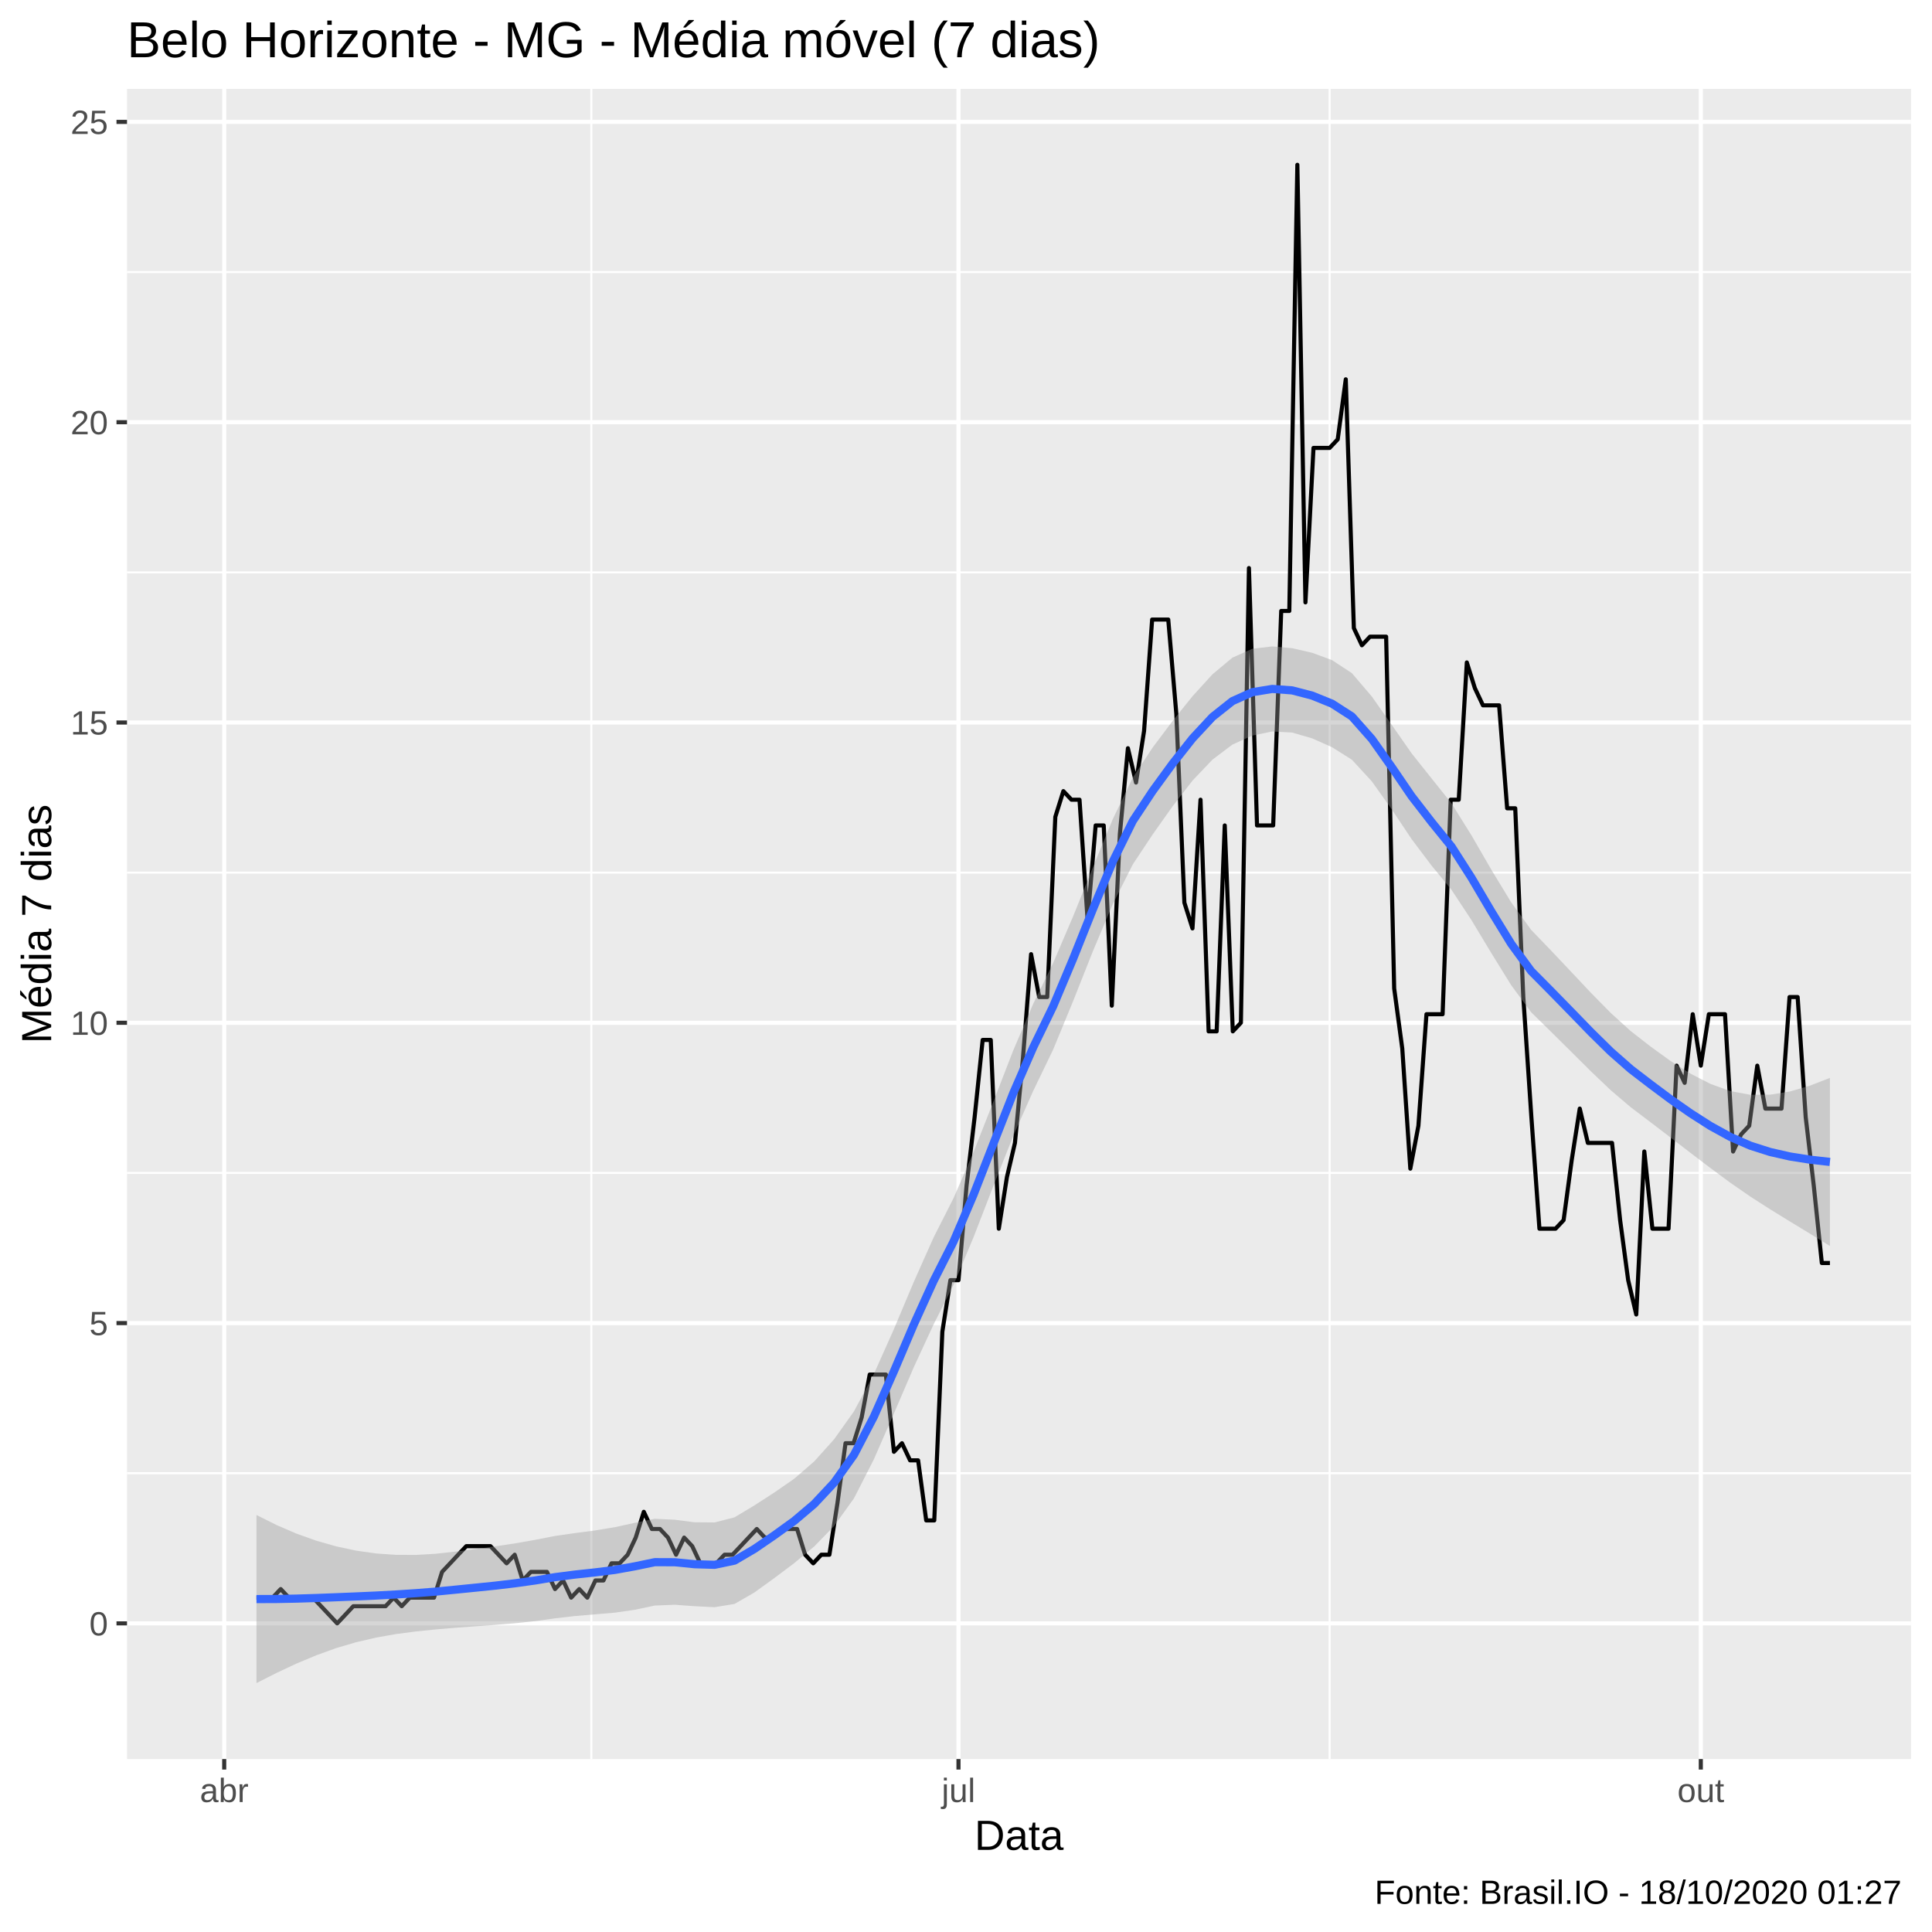
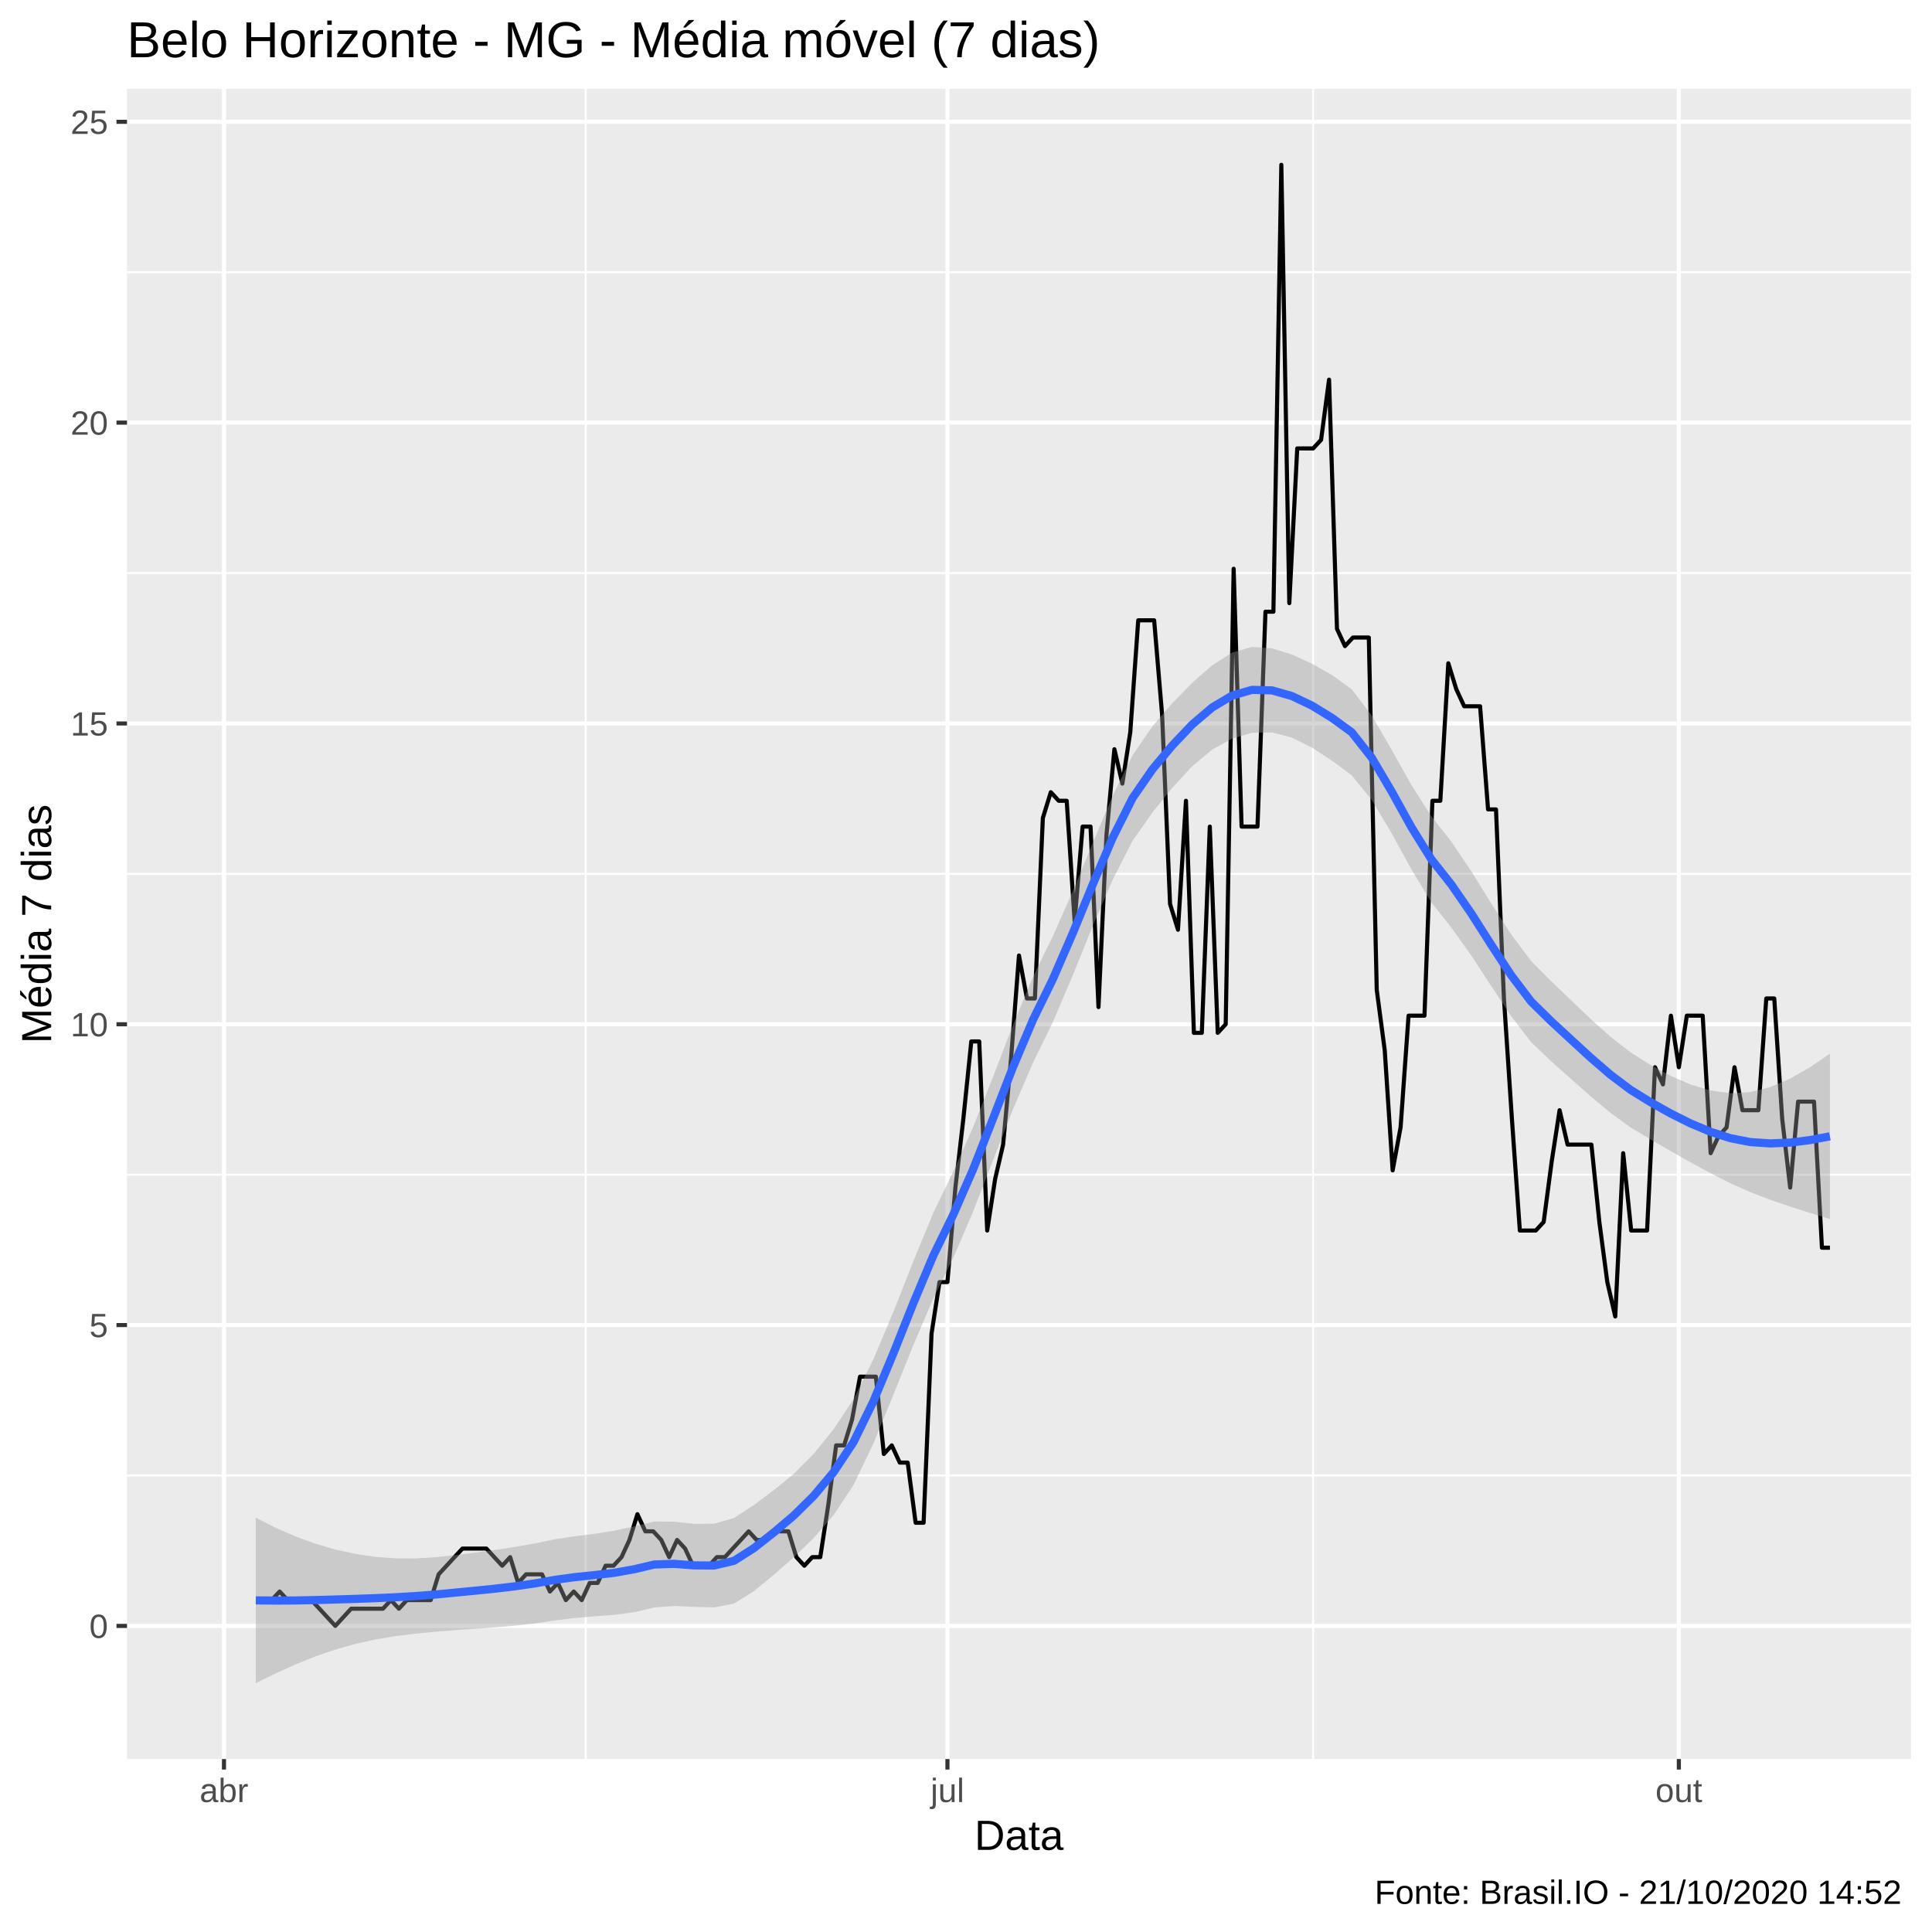
<svg xmlns="http://www.w3.org/2000/svg" viewBox="0 0 504.00 504.00">
  <defs>
    <style type="text/css">
    line, polyline, polygon, path, rect, circle {
      fill: none;
      stroke: #000000;
      stroke-linecap: round;
      stroke-linejoin: round;
      stroke-miterlimit: 10.00;
    }
  </style>
  </defs>
  <rect width="100%" height="100%" style="stroke: none; fill: #FFFFFF;" />
  <rect x="0.00" y="0.00" width="504.00" height="504.00" style="stroke-width: 1.07; stroke: #FFFFFF; fill: #FFFFFF;" />
  <defs>
    <clipPath id="cpMzMuMTN8NDk4LjUyfDQ1OC44OHwyMy4xOQ==">
      <rect x="33.13" y="23.19" width="465.39" height="435.69" />
    </clipPath>
  </defs>
  <rect x="33.13" y="23.19" width="465.39" height="435.69" style="stroke-width: 1.07; stroke: none; fill: #EBEBEB;" clip-path="url(#cpMzMuMTN8NDk4LjUyfDQ1OC44OHwyMy4xOQ==)" />
-   <polyline points="33.13,384.32 498.52,384.32 " style="stroke-width: 0.53; stroke: #FFFFFF; stroke-linecap: butt;" clip-path="url(#cpMzMuMTN8NDk4LjUyfDQ1OC44OHwyMy4xOQ==)" />
-   <polyline points="33.13,305.98 498.52,305.98 " style="stroke-width: 0.53; stroke: #FFFFFF; stroke-linecap: butt;" clip-path="url(#cpMzMuMTN8NDk4LjUyfDQ1OC44OHwyMy4xOQ==)" />
-   <polyline points="33.13,227.64 498.52,227.64 " style="stroke-width: 0.53; stroke: #FFFFFF; stroke-linecap: butt;" clip-path="url(#cpMzMuMTN8NDk4LjUyfDQ1OC44OHwyMy4xOQ==)" />
-   <polyline points="33.13,149.31 498.52,149.31 " style="stroke-width: 0.53; stroke: #FFFFFF; stroke-linecap: butt;" clip-path="url(#cpMzMuMTN8NDk4LjUyfDQ1OC44OHwyMy4xOQ==)" />
-   <polyline points="33.13,70.97 498.52,70.97 " style="stroke-width: 0.53; stroke: #FFFFFF; stroke-linecap: butt;" clip-path="url(#cpMzMuMTN8NDk4LjUyfDQ1OC44OHwyMy4xOQ==)" />
-   <polyline points="154.26,458.88 154.26,23.19 " style="stroke-width: 0.53; stroke: #FFFFFF; stroke-linecap: butt;" clip-path="url(#cpMzMuMTN8NDk4LjUyfDQ1OC44OHwyMy4xOQ==)" />
-   <polyline points="346.86,458.88 346.86,23.19 " style="stroke-width: 0.53; stroke: #FFFFFF; stroke-linecap: butt;" clip-path="url(#cpMzMuMTN8NDk4LjUyfDQ1OC44OHwyMy4xOQ==)" />
-   <polyline points="33.13,423.49 498.52,423.49 " style="stroke-width: 1.07; stroke: #FFFFFF; stroke-linecap: butt;" clip-path="url(#cpMzMuMTN8NDk4LjUyfDQ1OC44OHwyMy4xOQ==)" />
-   <polyline points="33.13,345.15 498.52,345.15 " style="stroke-width: 1.07; stroke: #FFFFFF; stroke-linecap: butt;" clip-path="url(#cpMzMuMTN8NDk4LjUyfDQ1OC44OHwyMy4xOQ==)" />
-   <polyline points="33.13,266.81 498.52,266.81 " style="stroke-width: 1.07; stroke: #FFFFFF; stroke-linecap: butt;" clip-path="url(#cpMzMuMTN8NDk4LjUyfDQ1OC44OHwyMy4xOQ==)" />
-   <polyline points="33.13,188.48 498.52,188.48 " style="stroke-width: 1.07; stroke: #FFFFFF; stroke-linecap: butt;" clip-path="url(#cpMzMuMTN8NDk4LjUyfDQ1OC44OHwyMy4xOQ==)" />
-   <polyline points="33.13,110.14 498.52,110.14 " style="stroke-width: 1.07; stroke: #FFFFFF; stroke-linecap: butt;" clip-path="url(#cpMzMuMTN8NDk4LjUyfDQ1OC44OHwyMy4xOQ==)" />
-   <polyline points="33.13,31.80 498.52,31.80 " style="stroke-width: 1.07; stroke: #FFFFFF; stroke-linecap: butt;" clip-path="url(#cpMzMuMTN8NDk4LjUyfDQ1OC44OHwyMy4xOQ==)" />
-   <polyline points="58.49,458.88 58.49,23.19 " style="stroke-width: 1.07; stroke: #FFFFFF; stroke-linecap: butt;" clip-path="url(#cpMzMuMTN8NDk4LjUyfDQ1OC44OHwyMy4xOQ==)" />
-   <polyline points="250.04,458.88 250.04,23.19 " style="stroke-width: 1.07; stroke: #FFFFFF; stroke-linecap: butt;" clip-path="url(#cpMzMuMTN8NDk4LjUyfDQ1OC44OHwyMy4xOQ==)" />
-   <polyline points="443.69,458.88 443.69,23.19 " style="stroke-width: 1.07; stroke: #FFFFFF; stroke-linecap: butt;" clip-path="url(#cpMzMuMTN8NDk4LjUyfDQ1OC44OHwyMy4xOQ==)" />
-   <polyline points="66.91,416.78 69.02,416.78 71.12,416.78 73.23,414.54 75.33,416.78 77.44,416.78 79.54,416.78 81.65,416.78 83.75,419.01 85.86,421.25 87.96,423.49 90.07,421.25 92.17,419.01 94.28,419.01 96.38,419.01 98.48,419.01 100.59,419.01 102.69,416.78 104.80,419.01 106.90,416.78 109.01,416.78 111.11,416.78 113.22,416.78 115.32,410.06 117.43,407.82 119.53,405.58 121.64,403.35 123.74,403.35 125.85,403.35 127.95,403.35 130.06,405.58 132.16,407.82 134.27,405.58 136.37,412.30 138.48,410.06 140.58,410.06 142.69,410.06 144.79,414.54 146.90,412.30 149.00,416.78 151.11,414.54 153.21,416.78 155.32,412.30 157.42,412.30 159.53,407.82 161.63,407.82 163.74,405.58 165.84,401.11 167.95,394.39 170.05,398.87 172.16,398.87 174.26,401.11 176.37,405.58 178.47,401.11 180.58,403.35 182.68,407.82 184.79,407.82 186.89,407.82 189.00,405.58 191.10,405.58 193.21,403.35 195.31,401.11 197.42,398.87 199.52,401.11 201.62,401.11 203.73,398.87 205.83,398.87 207.94,398.87 210.04,405.58 212.15,407.82 214.25,405.58 216.36,405.58 218.46,392.16 220.57,376.49 222.67,376.49 224.78,369.77 226.88,358.58 228.99,358.58 231.09,358.58 233.20,378.73 235.30,376.49 237.41,380.96 239.51,380.96 241.62,396.63 243.72,396.63 245.83,347.39 247.93,333.96 250.04,333.96 252.14,309.34 254.25,291.43 256.35,271.29 258.46,271.29 260.56,320.53 262.67,307.10 264.77,298.15 266.88,275.77 268.98,248.91 271.09,260.10 273.19,260.10 275.30,213.10 277.40,206.38 279.51,208.62 281.61,208.62 283.72,239.95 285.82,215.33 287.93,215.33 290.03,262.34 292.14,217.57 294.24,195.19 296.35,204.14 298.45,190.71 300.56,161.62 302.66,161.62 304.76,161.62 306.87,186.24 308.97,235.48 311.08,242.19 313.18,208.62 315.29,269.05 317.39,269.05 319.50,215.33 321.60,269.05 323.71,266.81 325.81,148.19 327.92,215.33 330.02,215.33 332.13,215.33 334.23,159.38 336.34,159.38 338.44,42.99 340.55,157.14 342.65,116.85 344.76,116.85 346.86,116.85 348.97,114.61 351.07,98.95 353.18,163.85 355.28,168.33 357.39,166.09 359.49,166.09 361.60,166.09 363.70,257.86 365.81,273.53 367.91,304.86 370.02,293.67 372.12,264.58 374.23,264.58 376.33,264.58 378.44,208.62 380.54,208.62 382.65,172.81 384.75,179.52 386.86,184.00 388.96,184.00 391.07,184.00 393.17,210.86 395.28,210.86 397.38,260.10 399.49,291.43 401.59,320.53 403.69,320.53 405.80,320.53 407.90,318.29 410.01,302.63 412.11,289.20 414.22,298.15 416.32,298.15 418.43,298.15 420.53,298.15 422.64,318.29 424.74,333.96 426.85,342.91 428.95,300.39 431.06,320.53 433.16,320.53 435.27,320.53 437.37,278.00 439.48,282.48 441.58,264.58 443.69,278.00 445.79,264.58 447.90,264.58 450.00,264.58 452.11,300.39 454.21,295.91 456.32,293.67 458.42,278.00 460.53,289.20 462.63,289.20 464.74,289.20 466.84,260.10 468.95,260.10 471.05,291.43 473.16,309.34 475.26,329.48 477.37,329.48 " style="stroke-width: 1.07; stroke-linecap: butt;" clip-path="url(#cpMzMuMTN8NDk4LjUyfDQ1OC44OHwyMy4xOQ==)" />
-   <polygon points="66.91,395.22 72.11,397.82 77.30,400.06 82.50,401.92 87.69,403.40 92.89,404.51 98.09,405.25 103.28,405.62 108.48,405.63 113.67,405.33 118.87,404.75 124.06,404.10 129.26,403.39 134.45,402.60 139.65,401.69 144.85,400.67 150.04,399.93 155.24,399.25 160.43,398.39 165.63,397.25 170.82,396.20 176.02,396.45 181.22,397.12 186.41,397.16 191.61,395.83 196.80,392.71 202.00,389.35 207.19,385.75 212.39,381.25 217.58,375.48 222.78,368.17 227.98,358.40 233.17,346.78 238.37,334.43 243.56,322.79 248.76,312.54 253.95,300.60 259.15,287.36 264.35,273.96 269.54,261.85 274.74,251.20 279.93,239.08 285.13,226.18 290.32,213.63 295.52,202.84 300.71,194.98 305.91,188.06 311.11,181.60 316.30,175.90 321.50,171.56 326.69,169.25 331.89,168.63 337.08,169.09 342.28,170.29 347.48,172.20 352.67,175.61 357.87,181.70 363.06,189.09 368.26,196.54 373.45,203.06 378.65,209.56 383.84,217.88 389.04,226.87 394.24,235.42 399.43,242.57 404.63,247.97 409.82,253.46 415.02,258.99 420.21,264.26 425.41,268.98 430.61,273.03 435.80,276.78 441.00,280.08 446.19,282.75 451.39,284.64 456.58,285.59 461.78,285.57 466.98,284.73 472.17,283.21 477.37,281.19 477.37,325.04 472.17,321.83 466.98,318.67 461.78,315.47 456.58,312.13 451.39,308.54 446.19,304.70 441.00,300.75 435.80,296.75 430.61,292.78 425.41,288.85 420.21,284.42 415.02,279.48 409.82,274.31 404.63,269.17 399.43,264.06 394.24,257.03 389.04,248.63 383.84,240.00 378.65,232.12 373.45,225.80 368.26,218.92 363.06,211.13 357.87,203.84 352.67,198.19 347.48,194.92 342.28,192.61 337.08,191.10 331.89,190.82 326.69,191.89 321.50,194.24 316.30,198.16 311.11,203.61 305.91,210.32 300.71,217.66 295.52,225.48 290.32,235.80 285.13,248.07 279.93,261.19 274.74,273.79 269.54,284.57 264.35,296.27 259.15,309.37 253.95,322.80 248.76,335.18 243.56,345.47 238.37,356.69 233.17,368.79 227.98,380.66 222.78,390.86 217.58,398.11 212.39,403.44 207.19,407.77 202.00,411.67 196.80,415.43 191.61,418.42 186.41,419.27 181.22,419.01 176.02,418.63 170.82,418.84 165.63,419.94 160.43,420.69 155.24,421.13 150.04,421.57 144.85,422.17 139.65,422.89 134.45,423.45 129.26,423.88 124.06,424.25 118.87,424.63 113.67,425.07 108.48,425.60 103.28,426.28 98.09,427.20 92.89,428.41 87.69,429.94 82.50,431.82 77.30,433.99 72.11,436.43 66.91,439.07 " style="stroke-width: 0.00; stroke: none; fill: #999999; fill-opacity: 0.40;" clip-path="url(#cpMzMuMTN8NDk4LjUyfDQ1OC44OHwyMy4xOQ==)" />
-   <polyline points="66.91,395.22 72.11,397.82 77.30,400.06 82.50,401.92 87.69,403.40 92.89,404.51 98.09,405.25 103.28,405.62 108.48,405.63 113.67,405.33 118.87,404.75 124.06,404.10 129.26,403.39 134.45,402.60 139.65,401.69 144.85,400.67 150.04,399.93 155.24,399.25 160.43,398.39 165.63,397.25 170.82,396.20 176.02,396.45 181.22,397.12 186.41,397.16 191.61,395.83 196.80,392.71 202.00,389.35 207.19,385.75 212.39,381.25 217.58,375.48 222.78,368.17 227.98,358.40 233.17,346.78 238.37,334.43 243.56,322.79 248.76,312.54 253.95,300.60 259.15,287.36 264.35,273.96 269.54,261.85 274.74,251.20 279.93,239.08 285.13,226.18 290.32,213.63 295.52,202.84 300.71,194.98 305.91,188.06 311.11,181.60 316.30,175.90 321.50,171.56 326.69,169.25 331.89,168.63 337.08,169.09 342.28,170.29 347.48,172.20 352.67,175.61 357.87,181.70 363.06,189.09 368.26,196.54 373.45,203.06 378.65,209.56 383.84,217.88 389.04,226.87 394.24,235.42 399.43,242.57 404.63,247.97 409.82,253.46 415.02,258.99 420.21,264.26 425.41,268.98 430.61,273.03 435.80,276.78 441.00,280.08 446.19,282.75 451.39,284.64 456.58,285.59 461.78,285.57 466.98,284.73 472.17,283.21 477.37,281.19 " style="stroke-width: 2.13; stroke: none;" clip-path="url(#cpMzMuMTN8NDk4LjUyfDQ1OC44OHwyMy4xOQ==)" />
-   <polyline points="477.37,325.04 472.17,321.83 466.98,318.67 461.78,315.47 456.58,312.13 451.39,308.54 446.19,304.70 441.00,300.75 435.80,296.75 430.61,292.78 425.41,288.85 420.21,284.42 415.02,279.48 409.82,274.31 404.63,269.17 399.43,264.06 394.24,257.03 389.04,248.63 383.84,240.00 378.65,232.12 373.45,225.80 368.26,218.92 363.06,211.13 357.87,203.84 352.67,198.19 347.48,194.92 342.28,192.61 337.08,191.10 331.89,190.82 326.69,191.89 321.50,194.24 316.30,198.16 311.11,203.61 305.91,210.32 300.71,217.66 295.52,225.48 290.32,235.80 285.13,248.07 279.93,261.19 274.74,273.79 269.54,284.57 264.35,296.27 259.15,309.37 253.95,322.80 248.76,335.18 243.56,345.47 238.37,356.69 233.17,368.79 227.98,380.66 222.78,390.86 217.58,398.11 212.39,403.44 207.19,407.77 202.00,411.67 196.80,415.43 191.61,418.42 186.41,419.27 181.22,419.01 176.02,418.63 170.82,418.84 165.63,419.94 160.43,420.69 155.24,421.13 150.04,421.57 144.85,422.17 139.65,422.89 134.45,423.45 129.26,423.88 124.06,424.25 118.87,424.63 113.67,425.07 108.48,425.60 103.28,426.28 98.09,427.20 92.89,428.41 87.69,429.94 82.50,431.82 77.30,433.99 72.11,436.43 66.91,439.07 " style="stroke-width: 2.13; stroke: none;" clip-path="url(#cpMzMuMTN8NDk4LjUyfDQ1OC44OHwyMy4xOQ==)" />
-   <polyline points="66.91,417.15 72.11,417.13 77.30,417.03 82.50,416.87 87.69,416.67 92.89,416.46 98.09,416.23 103.28,415.95 108.48,415.61 113.67,415.20 118.87,414.69 124.06,414.17 129.26,413.64 134.45,413.02 139.65,412.29 144.85,411.42 150.04,410.75 155.24,410.19 160.43,409.54 165.63,408.60 170.82,407.52 176.02,407.54 181.22,408.06 186.41,408.21 191.61,407.12 196.80,404.07 202.00,400.51 207.19,396.76 212.39,392.35 217.58,386.80 222.78,379.51 227.98,369.53 233.17,357.79 238.37,345.56 243.56,334.13 248.76,323.86 253.95,311.70 259.15,298.36 264.35,285.11 269.54,273.21 274.74,262.50 279.93,250.14 285.13,237.13 290.32,224.72 295.52,214.16 300.71,206.32 305.91,199.19 311.11,192.61 316.30,187.03 321.50,182.90 326.69,180.57 331.89,179.72 337.08,180.10 342.28,181.45 347.48,183.56 352.67,186.90 357.87,192.77 363.06,200.11 368.26,207.73 373.45,214.43 378.65,220.84 383.84,228.94 389.04,237.75 394.24,246.23 399.43,253.32 404.63,258.57 409.82,263.88 415.02,269.24 420.21,274.34 425.41,278.91 430.61,282.90 435.80,286.77 441.00,290.41 446.19,293.73 451.39,296.59 456.58,298.86 461.78,300.52 466.98,301.70 472.17,302.52 477.37,303.11 " style="stroke-width: 2.13; stroke: #3366FF; stroke-linecap: butt;" clip-path="url(#cpMzMuMTN8NDk4LjUyfDQ1OC44OHwyMy4xOQ==)" />
+   <polyline points="33.13,384.91 498.52,384.91 " style="stroke-width: 0.53; stroke: #FFFFFF; stroke-linecap: butt;" clip-path="url(#cpMzMuMTN8NDk4LjUyfDQ1OC44OHwyMy4xOQ==)" />
+   <polyline points="33.13,306.44 498.52,306.44 " style="stroke-width: 0.53; stroke: #FFFFFF; stroke-linecap: butt;" clip-path="url(#cpMzMuMTN8NDk4LjUyfDQ1OC44OHwyMy4xOQ==)" />
+   <polyline points="33.13,227.96 498.52,227.96 " style="stroke-width: 0.53; stroke: #FFFFFF; stroke-linecap: butt;" clip-path="url(#cpMzMuMTN8NDk4LjUyfDQ1OC44OHwyMy4xOQ==)" />
+   <polyline points="33.13,149.49 498.52,149.49 " style="stroke-width: 0.53; stroke: #FFFFFF; stroke-linecap: butt;" clip-path="url(#cpMzMuMTN8NDk4LjUyfDQ1OC44OHwyMy4xOQ==)" />
+   <polyline points="33.13,71.02 498.52,71.02 " style="stroke-width: 0.53; stroke: #FFFFFF; stroke-linecap: butt;" clip-path="url(#cpMzMuMTN8NDk4LjUyfDQ1OC44OHwyMy4xOQ==)" />
+   <polyline points="152.79,458.88 152.79,23.19 " style="stroke-width: 0.53; stroke: #FFFFFF; stroke-linecap: butt;" clip-path="url(#cpMzMuMTN8NDk4LjUyfDQ1OC44OHwyMy4xOQ==)" />
+   <polyline points="342.56,458.88 342.56,23.19 " style="stroke-width: 0.53; stroke: #FFFFFF; stroke-linecap: butt;" clip-path="url(#cpMzMuMTN8NDk4LjUyfDQ1OC44OHwyMy4xOQ==)" />
+   <polyline points="33.13,424.15 498.52,424.15 " style="stroke-width: 1.07; stroke: #FFFFFF; stroke-linecap: butt;" clip-path="url(#cpMzMuMTN8NDk4LjUyfDQ1OC44OHwyMy4xOQ==)" />
+   <polyline points="33.13,345.67 498.52,345.67 " style="stroke-width: 1.07; stroke: #FFFFFF; stroke-linecap: butt;" clip-path="url(#cpMzMuMTN8NDk4LjUyfDQ1OC44OHwyMy4xOQ==)" />
+   <polyline points="33.13,267.20 498.52,267.20 " style="stroke-width: 1.07; stroke: #FFFFFF; stroke-linecap: butt;" clip-path="url(#cpMzMuMTN8NDk4LjUyfDQ1OC44OHwyMy4xOQ==)" />
+   <polyline points="33.13,188.73 498.52,188.73 " style="stroke-width: 1.07; stroke: #FFFFFF; stroke-linecap: butt;" clip-path="url(#cpMzMuMTN8NDk4LjUyfDQ1OC44OHwyMy4xOQ==)" />
+   <polyline points="33.13,110.25 498.52,110.25 " style="stroke-width: 1.07; stroke: #FFFFFF; stroke-linecap: butt;" clip-path="url(#cpMzMuMTN8NDk4LjUyfDQ1OC44OHwyMy4xOQ==)" />
+   <polyline points="33.13,31.78 498.52,31.78 " style="stroke-width: 1.07; stroke: #FFFFFF; stroke-linecap: butt;" clip-path="url(#cpMzMuMTN8NDk4LjUyfDQ1OC44OHwyMy4xOQ==)" />
+   <polyline points="58.43,458.88 58.43,23.19 " style="stroke-width: 1.07; stroke: #FFFFFF; stroke-linecap: butt;" clip-path="url(#cpMzMuMTN8NDk4LjUyfDQ1OC44OHwyMy4xOQ==)" />
+   <polyline points="247.16,458.88 247.16,23.19 " style="stroke-width: 1.07; stroke: #FFFFFF; stroke-linecap: butt;" clip-path="url(#cpMzMuMTN8NDk4LjUyfDQ1OC44OHwyMy4xOQ==)" />
+   <polyline points="437.96,458.88 437.96,23.19 " style="stroke-width: 1.07; stroke: #FFFFFF; stroke-linecap: butt;" clip-path="url(#cpMzMuMTN8NDk4LjUyfDQ1OC44OHwyMy4xOQ==)" />
+   <polyline points="66.73,417.42 68.80,417.42 70.87,417.42 72.95,415.18 75.02,417.42 77.10,417.42 79.17,417.42 81.24,417.42 83.32,419.66 85.39,421.90 87.47,424.15 89.54,421.90 91.61,419.66 93.69,419.66 95.76,419.66 97.83,419.66 99.91,419.66 101.98,417.42 104.06,419.66 106.13,417.42 108.20,417.42 110.28,417.42 112.35,417.42 114.43,410.69 116.50,408.45 118.57,406.21 120.65,403.97 122.72,403.97 124.80,403.97 126.87,403.97 128.94,406.21 131.02,408.45 133.09,406.21 135.17,412.94 137.24,410.69 139.31,410.69 141.39,410.69 143.46,415.18 145.54,412.94 147.61,417.42 149.68,415.18 151.76,417.42 153.83,412.94 155.91,412.94 157.98,408.45 160.05,408.45 162.13,406.21 164.20,401.73 166.28,395.00 168.35,399.48 170.42,399.48 172.50,401.73 174.57,406.21 176.64,401.73 178.72,403.97 180.79,408.45 182.87,408.45 184.94,408.45 187.01,406.21 189.09,406.21 191.16,403.97 193.24,401.73 195.31,399.48 197.38,401.73 199.46,401.73 201.53,399.48 203.61,399.48 205.68,399.48 207.75,406.21 209.83,408.45 211.90,406.21 213.98,406.21 216.05,392.76 218.12,377.06 220.20,377.06 222.27,370.34 224.35,359.13 226.42,359.13 228.49,359.13 230.57,379.30 232.64,377.06 234.72,381.55 236.79,381.55 238.86,397.24 240.94,397.24 243.01,347.91 245.08,334.46 247.16,334.46 249.23,309.80 251.31,291.86 253.38,271.68 255.45,271.68 257.53,321.01 259.60,307.56 261.68,298.59 263.75,276.17 265.82,249.26 267.90,260.47 269.97,260.47 272.05,213.39 274.12,206.66 276.19,208.90 278.27,208.90 280.34,240.29 282.42,215.63 284.49,215.63 286.56,262.72 288.64,217.87 290.71,195.45 292.79,204.42 294.86,190.97 296.93,161.82 299.01,161.82 301.08,161.82 303.16,186.48 305.23,235.81 307.30,242.54 309.38,208.90 311.45,269.44 313.52,269.44 315.60,215.63 317.67,269.44 319.75,267.20 321.82,148.37 323.89,215.63 325.97,215.63 328.04,215.63 330.12,159.58 332.19,159.58 334.26,42.99 336.34,157.34 338.41,116.98 340.49,116.98 342.56,116.98 344.63,114.74 346.71,99.04 348.78,164.06 350.86,168.55 352.93,166.31 355.00,166.31 357.08,166.31 359.15,258.23 361.23,273.93 363.30,305.31 365.37,294.10 367.45,264.96 369.52,264.96 371.60,264.96 373.67,208.90 375.74,208.90 377.82,173.03 379.89,179.76 381.96,184.24 384.04,184.24 386.11,184.24 388.19,211.15 390.26,211.15 392.33,260.47 394.41,291.86 396.48,321.01 398.56,321.01 400.63,321.01 402.70,318.77 404.78,303.07 406.85,289.62 408.93,298.59 411.00,298.59 413.07,298.59 415.15,298.59 417.22,318.77 419.30,334.46 421.37,343.43 423.44,300.83 425.52,321.01 427.59,321.01 429.67,321.01 431.74,278.41 433.81,282.89 435.89,264.96 437.96,278.41 440.04,264.96 442.11,264.96 444.18,264.96 446.26,300.83 448.33,296.35 450.41,294.10 452.48,278.41 454.55,289.62 456.63,289.62 458.70,289.62 460.77,260.47 462.85,260.47 464.92,291.86 467.00,309.80 469.07,287.38 471.14,287.38 473.22,287.38 475.29,325.49 477.37,325.49 " style="stroke-width: 1.07; stroke-linecap: butt;" clip-path="url(#cpMzMuMTN8NDk4LjUyfDQ1OC44OHwyMy4xOQ==)" />
+   <polygon points="66.73,395.91 71.92,398.55 77.12,400.83 82.32,402.72 87.52,404.23 92.72,405.37 97.91,406.13 103.11,406.52 108.31,406.55 113.51,406.25 118.71,405.68 123.90,405.04 129.10,404.34 134.30,403.55 139.50,402.63 144.70,401.56 149.89,400.77 155.09,400.13 160.29,399.31 165.49,398.16 170.69,396.91 175.88,396.97 181.08,397.53 186.28,397.48 191.48,396.01 196.68,392.61 201.87,388.73 207.07,384.47 212.27,379.25 217.47,372.83 222.67,364.96 227.86,354.55 233.06,342.21 238.26,329.04 243.46,316.42 248.66,305.67 253.85,294.02 259.05,280.91 264.25,267.41 269.45,254.89 274.65,244.24 279.84,232.51 285.04,219.95 290.24,207.66 295.44,197.04 300.63,189.47 305.83,183.43 311.03,178.10 316.23,173.56 321.43,170.24 326.62,168.76 331.82,169.13 337.02,170.75 342.22,173.13 347.42,176.06 352.61,179.79 357.81,186.60 363.01,195.54 368.21,204.82 373.41,212.97 378.60,219.53 383.80,227.27 389.00,235.66 394.20,243.73 399.40,250.67 404.59,255.91 409.79,260.89 414.99,265.85 420.19,270.50 425.39,274.54 430.58,277.81 435.78,280.63 440.98,282.90 446.18,284.46 451.38,285.18 456.57,284.90 461.77,283.60 466.97,281.39 472.17,278.42 477.37,274.85 477.37,318.01 472.17,316.41 466.97,314.75 461.77,312.97 456.57,310.97 451.38,308.65 446.18,306.03 440.98,303.21 435.78,300.26 430.58,297.24 425.39,294.12 420.19,290.35 414.99,286.04 409.79,281.43 404.59,276.81 399.40,271.84 394.20,265.04 389.00,257.21 383.80,249.26 378.60,241.94 373.41,235.40 368.21,226.82 363.01,217.32 357.81,208.65 352.61,202.25 347.42,198.42 342.22,195.00 337.02,192.41 331.82,191.07 326.62,191.16 321.43,192.66 316.23,195.54 311.03,199.87 305.83,205.49 300.63,211.94 295.44,219.38 290.24,229.53 285.04,241.61 279.84,254.46 274.65,266.65 269.45,277.30 264.25,289.38 259.05,302.69 253.85,316.09 248.66,328.14 243.46,338.75 238.26,350.90 233.06,363.87 227.86,376.51 222.67,387.38 217.47,395.23 212.27,401.22 207.07,406.25 201.87,410.81 196.68,415.08 191.48,418.33 186.28,419.32 181.08,419.19 175.88,418.95 170.69,419.34 165.49,420.57 160.29,421.26 155.09,421.65 149.89,422.09 144.70,422.73 139.50,423.51 134.30,424.09 129.10,424.53 123.90,424.89 118.71,425.26 113.51,425.68 108.31,426.18 103.11,426.83 97.91,427.69 92.72,428.84 87.52,430.30 82.32,432.09 77.12,434.19 71.92,436.53 66.73,439.07 " style="stroke-width: 0.00; stroke: none; fill: #999999; fill-opacity: 0.40;" clip-path="url(#cpMzMuMTN8NDk4LjUyfDQ1OC44OHwyMy4xOQ==)" />
+   <polyline points="66.73,395.91 71.92,398.55 77.12,400.83 82.32,402.72 87.52,404.23 92.72,405.37 97.91,406.13 103.11,406.52 108.31,406.55 113.51,406.25 118.71,405.68 123.90,405.04 129.10,404.34 134.30,403.55 139.50,402.63 144.70,401.56 149.89,400.77 155.09,400.13 160.29,399.31 165.49,398.16 170.69,396.91 175.88,396.97 181.08,397.53 186.28,397.48 191.48,396.01 196.68,392.61 201.87,388.73 207.07,384.47 212.27,379.25 217.47,372.83 222.67,364.96 227.86,354.55 233.06,342.21 238.26,329.04 243.46,316.42 248.66,305.67 253.85,294.02 259.05,280.91 264.25,267.41 269.45,254.89 274.65,244.24 279.84,232.51 285.04,219.95 290.24,207.66 295.44,197.04 300.63,189.47 305.83,183.43 311.03,178.10 316.23,173.56 321.43,170.24 326.62,168.76 331.82,169.13 337.02,170.75 342.22,173.13 347.42,176.06 352.61,179.79 357.81,186.60 363.01,195.54 368.21,204.82 373.41,212.97 378.60,219.53 383.80,227.27 389.00,235.66 394.20,243.73 399.40,250.67 404.59,255.91 409.79,260.89 414.99,265.85 420.19,270.50 425.39,274.54 430.58,277.81 435.78,280.63 440.98,282.90 446.18,284.46 451.38,285.18 456.57,284.90 461.77,283.60 466.97,281.39 472.17,278.42 477.37,274.85 " style="stroke-width: 2.13; stroke: none;" clip-path="url(#cpMzMuMTN8NDk4LjUyfDQ1OC44OHwyMy4xOQ==)" />
+   <polyline points="477.37,318.01 472.17,316.41 466.97,314.75 461.77,312.97 456.57,310.97 451.38,308.65 446.18,306.03 440.98,303.21 435.78,300.26 430.58,297.24 425.39,294.12 420.19,290.35 414.99,286.04 409.79,281.43 404.59,276.81 399.40,271.84 394.20,265.04 389.00,257.21 383.80,249.26 378.60,241.94 373.41,235.40 368.21,226.82 363.01,217.32 357.81,208.65 352.61,202.25 347.42,198.42 342.22,195.00 337.02,192.41 331.82,191.07 326.62,191.16 321.43,192.66 316.23,195.54 311.03,199.87 305.83,205.49 300.63,211.94 295.44,219.38 290.24,229.53 285.04,241.61 279.84,254.46 274.65,266.65 269.45,277.30 264.25,289.38 259.05,302.69 253.85,316.09 248.66,328.14 243.46,338.75 238.26,350.90 233.06,363.87 227.86,376.51 222.67,387.38 217.47,395.23 212.27,401.22 207.07,406.25 201.87,410.81 196.68,415.08 191.48,418.33 186.28,419.32 181.08,419.19 175.88,418.95 170.69,419.34 165.49,420.57 160.29,421.26 155.09,421.65 149.89,422.09 144.70,422.73 139.50,423.51 134.30,424.09 129.10,424.53 123.90,424.89 118.71,425.26 113.51,425.68 108.31,426.18 103.11,426.83 97.91,427.69 92.72,428.84 87.52,430.30 82.32,432.09 77.12,434.19 71.92,436.53 66.73,439.07 " style="stroke-width: 2.13; stroke: none;" clip-path="url(#cpMzMuMTN8NDk4LjUyfDQ1OC44OHwyMy4xOQ==)" />
+   <polyline points="66.73,417.49 71.92,417.54 77.12,417.51 82.32,417.41 87.52,417.26 92.72,417.10 97.91,416.91 103.11,416.68 108.31,416.37 113.51,415.97 118.71,415.47 123.90,414.97 129.10,414.44 134.30,413.82 139.50,413.07 144.70,412.15 149.89,411.43 155.09,410.89 160.29,410.29 165.49,409.36 170.69,408.13 175.88,407.96 181.08,408.36 186.28,408.40 191.48,407.17 196.68,403.85 201.87,399.77 207.07,395.36 212.27,390.23 217.47,384.03 222.67,376.17 227.86,365.53 233.06,353.04 238.26,339.97 243.46,327.58 248.66,316.90 253.85,305.05 259.05,291.80 264.25,278.40 269.45,266.09 274.65,255.44 279.84,243.48 285.04,230.78 290.24,218.60 295.44,208.21 300.63,200.70 305.83,194.46 311.03,188.98 316.23,184.55 321.43,181.45 326.62,179.96 331.82,180.10 337.02,181.58 342.22,184.06 347.42,187.24 352.61,191.02 357.81,197.62 363.01,206.43 368.21,215.82 373.41,224.18 378.60,230.74 383.80,238.27 389.00,246.44 394.20,254.39 399.40,261.25 404.59,266.36 409.79,271.16 414.99,275.94 420.19,280.42 425.39,284.33 430.58,287.53 435.78,290.45 440.98,293.05 446.18,295.24 451.38,296.91 456.57,297.93 461.77,298.28 466.97,298.07 472.17,297.42 477.37,296.43 " style="stroke-width: 2.13; stroke: #3366FF; stroke-linecap: butt;" clip-path="url(#cpMzMuMTN8NDk4LjUyfDQ1OC44OHwyMy4xOQ==)" />
  <defs>
    <clipPath id="cpMC4wMHw1MDQuMDB8NTA0LjAwfDAuMDA=">
      <rect x="0.00" y="0.00" width="504.00" height="504.00" />
    </clipPath>
  </defs>
  <g clip-path="url(#cpMC4wMHw1MDQuMDB8NTA0LjAwfDAuMDA=)">
-     <text x="23.30" y="426.64" style="font-size: 8.80px; fill: #4D4D4D; font-family: Arial;" textLength="4.89px" lengthAdjust="spacingAndGlyphs">0</text>
+     <text x="23.30" y="427.30" style="font-size: 8.80px; fill: #4D4D4D; font-family: Arial;" textLength="4.89px" lengthAdjust="spacingAndGlyphs">0</text>
  </g>
  <g clip-path="url(#cpMC4wMHw1MDQuMDB8NTA0LjAwfDAuMDA=)">
-     <text x="23.30" y="348.30" style="font-size: 8.80px; fill: #4D4D4D; font-family: Arial;" textLength="4.89px" lengthAdjust="spacingAndGlyphs">5</text>
+     <text x="23.30" y="348.82" style="font-size: 8.80px; fill: #4D4D4D; font-family: Arial;" textLength="4.89px" lengthAdjust="spacingAndGlyphs">5</text>
  </g>
  <g clip-path="url(#cpMC4wMHw1MDQuMDB8NTA0LjAwfDAuMDA=)">
-     <text x="18.41" y="269.96" style="font-size: 8.80px; fill: #4D4D4D; font-family: Arial;" textLength="9.79px" lengthAdjust="spacingAndGlyphs">10</text>
+     <text x="18.41" y="270.35" style="font-size: 8.80px; fill: #4D4D4D; font-family: Arial;" textLength="9.79px" lengthAdjust="spacingAndGlyphs">10</text>
  </g>
  <g clip-path="url(#cpMC4wMHw1MDQuMDB8NTA0LjAwfDAuMDA=)">
-     <text x="18.41" y="191.62" style="font-size: 8.80px; fill: #4D4D4D; font-family: Arial;" textLength="9.79px" lengthAdjust="spacingAndGlyphs">15</text>
+     <text x="18.41" y="191.88" style="font-size: 8.80px; fill: #4D4D4D; font-family: Arial;" textLength="9.79px" lengthAdjust="spacingAndGlyphs">15</text>
  </g>
  <g clip-path="url(#cpMC4wMHw1MDQuMDB8NTA0LjAwfDAuMDA=)">
-     <text x="18.41" y="113.29" style="font-size: 8.80px; fill: #4D4D4D; font-family: Arial;" textLength="9.79px" lengthAdjust="spacingAndGlyphs">20</text>
+     <text x="18.41" y="113.40" style="font-size: 8.80px; fill: #4D4D4D; font-family: Arial;" textLength="9.79px" lengthAdjust="spacingAndGlyphs">20</text>
  </g>
  <g clip-path="url(#cpMC4wMHw1MDQuMDB8NTA0LjAwfDAuMDA=)">
-     <text x="18.41" y="34.95" style="font-size: 8.80px; fill: #4D4D4D; font-family: Arial;" textLength="9.79px" lengthAdjust="spacingAndGlyphs">25</text>
+     <text x="18.41" y="34.93" style="font-size: 8.80px; fill: #4D4D4D; font-family: Arial;" textLength="9.79px" lengthAdjust="spacingAndGlyphs">25</text>
  </g>
-   <polyline points="30.39,423.49 33.13,423.49 " style="stroke-width: 1.07; stroke: #333333; stroke-linecap: butt;" clip-path="url(#cpMC4wMHw1MDQuMDB8NTA0LjAwfDAuMDA=)" />
-   <polyline points="30.39,345.15 33.13,345.15 " style="stroke-width: 1.07; stroke: #333333; stroke-linecap: butt;" clip-path="url(#cpMC4wMHw1MDQuMDB8NTA0LjAwfDAuMDA=)" />
-   <polyline points="30.39,266.81 33.13,266.81 " style="stroke-width: 1.07; stroke: #333333; stroke-linecap: butt;" clip-path="url(#cpMC4wMHw1MDQuMDB8NTA0LjAwfDAuMDA=)" />
-   <polyline points="30.39,188.48 33.13,188.48 " style="stroke-width: 1.07; stroke: #333333; stroke-linecap: butt;" clip-path="url(#cpMC4wMHw1MDQuMDB8NTA0LjAwfDAuMDA=)" />
-   <polyline points="30.39,110.14 33.13,110.14 " style="stroke-width: 1.07; stroke: #333333; stroke-linecap: butt;" clip-path="url(#cpMC4wMHw1MDQuMDB8NTA0LjAwfDAuMDA=)" />
-   <polyline points="30.39,31.80 33.13,31.80 " style="stroke-width: 1.07; stroke: #333333; stroke-linecap: butt;" clip-path="url(#cpMC4wMHw1MDQuMDB8NTA0LjAwfDAuMDA=)" />
-   <polyline points="58.49,461.62 58.49,458.88 " style="stroke-width: 1.07; stroke: #333333; stroke-linecap: butt;" clip-path="url(#cpMC4wMHw1MDQuMDB8NTA0LjAwfDAuMDA=)" />
-   <polyline points="250.04,461.62 250.04,458.88 " style="stroke-width: 1.07; stroke: #333333; stroke-linecap: butt;" clip-path="url(#cpMC4wMHw1MDQuMDB8NTA0LjAwfDAuMDA=)" />
-   <polyline points="443.69,461.62 443.69,458.88 " style="stroke-width: 1.07; stroke: #333333; stroke-linecap: butt;" clip-path="url(#cpMC4wMHw1MDQuMDB8NTA0LjAwfDAuMDA=)" />
+   <polyline points="30.39,424.15 33.13,424.15 " style="stroke-width: 1.07; stroke: #333333; stroke-linecap: butt;" clip-path="url(#cpMC4wMHw1MDQuMDB8NTA0LjAwfDAuMDA=)" />
+   <polyline points="30.39,345.67 33.13,345.67 " style="stroke-width: 1.07; stroke: #333333; stroke-linecap: butt;" clip-path="url(#cpMC4wMHw1MDQuMDB8NTA0LjAwfDAuMDA=)" />
+   <polyline points="30.39,267.20 33.13,267.20 " style="stroke-width: 1.07; stroke: #333333; stroke-linecap: butt;" clip-path="url(#cpMC4wMHw1MDQuMDB8NTA0LjAwfDAuMDA=)" />
+   <polyline points="30.39,188.73 33.13,188.73 " style="stroke-width: 1.07; stroke: #333333; stroke-linecap: butt;" clip-path="url(#cpMC4wMHw1MDQuMDB8NTA0LjAwfDAuMDA=)" />
+   <polyline points="30.39,110.25 33.13,110.25 " style="stroke-width: 1.07; stroke: #333333; stroke-linecap: butt;" clip-path="url(#cpMC4wMHw1MDQuMDB8NTA0LjAwfDAuMDA=)" />
+   <polyline points="30.39,31.78 33.13,31.78 " style="stroke-width: 1.07; stroke: #333333; stroke-linecap: butt;" clip-path="url(#cpMC4wMHw1MDQuMDB8NTA0LjAwfDAuMDA=)" />
+   <polyline points="58.43,461.62 58.43,458.88 " style="stroke-width: 1.07; stroke: #333333; stroke-linecap: butt;" clip-path="url(#cpMC4wMHw1MDQuMDB8NTA0LjAwfDAuMDA=)" />
+   <polyline points="247.16,461.62 247.16,458.88 " style="stroke-width: 1.07; stroke: #333333; stroke-linecap: butt;" clip-path="url(#cpMC4wMHw1MDQuMDB8NTA0LjAwfDAuMDA=)" />
+   <polyline points="437.96,461.62 437.96,458.88 " style="stroke-width: 1.07; stroke: #333333; stroke-linecap: butt;" clip-path="url(#cpMC4wMHw1MDQuMDB8NTA0LjAwfDAuMDA=)" />
  <g clip-path="url(#cpMC4wMHw1MDQuMDB8NTA0LjAwfDAuMDA=)">
-     <text x="52.13" y="470.11" style="font-size: 8.80px; fill: #4D4D4D; font-family: Arial;" textLength="12.72px" lengthAdjust="spacingAndGlyphs">abr</text>
+     <text x="52.07" y="470.11" style="font-size: 8.80px; fill: #4D4D4D; font-family: Arial;" textLength="12.72px" lengthAdjust="spacingAndGlyphs">abr</text>
  </g>
  <g clip-path="url(#cpMC4wMHw1MDQuMDB8NTA0LjAwfDAuMDA=)">
-     <text x="245.64" y="470.11" style="font-size: 8.80px; fill: #4D4D4D; font-family: Arial;" textLength="8.80px" lengthAdjust="spacingAndGlyphs">jul</text>
+     <text x="242.76" y="470.11" style="font-size: 8.80px; fill: #4D4D4D; font-family: Arial;" textLength="8.80px" lengthAdjust="spacingAndGlyphs">jul</text>
  </g>
  <g clip-path="url(#cpMC4wMHw1MDQuMDB8NTA0LjAwfDAuMDA=)">
-     <text x="437.57" y="470.11" style="font-size: 8.80px; fill: #4D4D4D; font-family: Arial;" textLength="12.23px" lengthAdjust="spacingAndGlyphs">out</text>
+     <text x="431.84" y="470.11" style="font-size: 8.80px; fill: #4D4D4D; font-family: Arial;" textLength="12.23px" lengthAdjust="spacingAndGlyphs">out</text>
  </g>
  <g clip-path="url(#cpMC4wMHw1MDQuMDB8NTA0LjAwfDAuMDA=)">
    <text x="254.21" y="482.57" style="font-size: 11.00px; font-family: Arial;" textLength="23.24px" lengthAdjust="spacingAndGlyphs">Data</text>
  </g>
  <g clip-path="url(#cpMC4wMHw1MDQuMDB8NTA0LjAwfDAuMDA=)">
    <text transform="translate(13.35,272.22) rotate(-90)" style="font-size: 11.00px; font-family: Arial;" textLength="62.37px" lengthAdjust="spacingAndGlyphs">Média 7 dias</text>
  </g>
  <g clip-path="url(#cpMC4wMHw1MDQuMDB8NTA0LjAwfDAuMDA=)">
    <text x="33.13" y="14.93" style="font-size: 13.20px; font-family: Arial;" textLength="253.82px" lengthAdjust="spacingAndGlyphs">Belo Horizonte - MG - Média móvel (7 dias)</text>
  </g>
  <g clip-path="url(#cpMC4wMHw1MDQuMDB8NTA0LjAwfDAuMDA=)">
-     <text x="358.61" y="496.67" style="font-size: 8.80px; font-family: Arial;" textLength="139.91px" lengthAdjust="spacingAndGlyphs">Fonte: Brasil.IO -  18/10/2020 01:27</text>
+     <text x="358.61" y="496.67" style="font-size: 8.80px; font-family: Arial;" textLength="139.91px" lengthAdjust="spacingAndGlyphs">Fonte: Brasil.IO -  21/10/2020 14:52</text>
  </g>
</svg>
